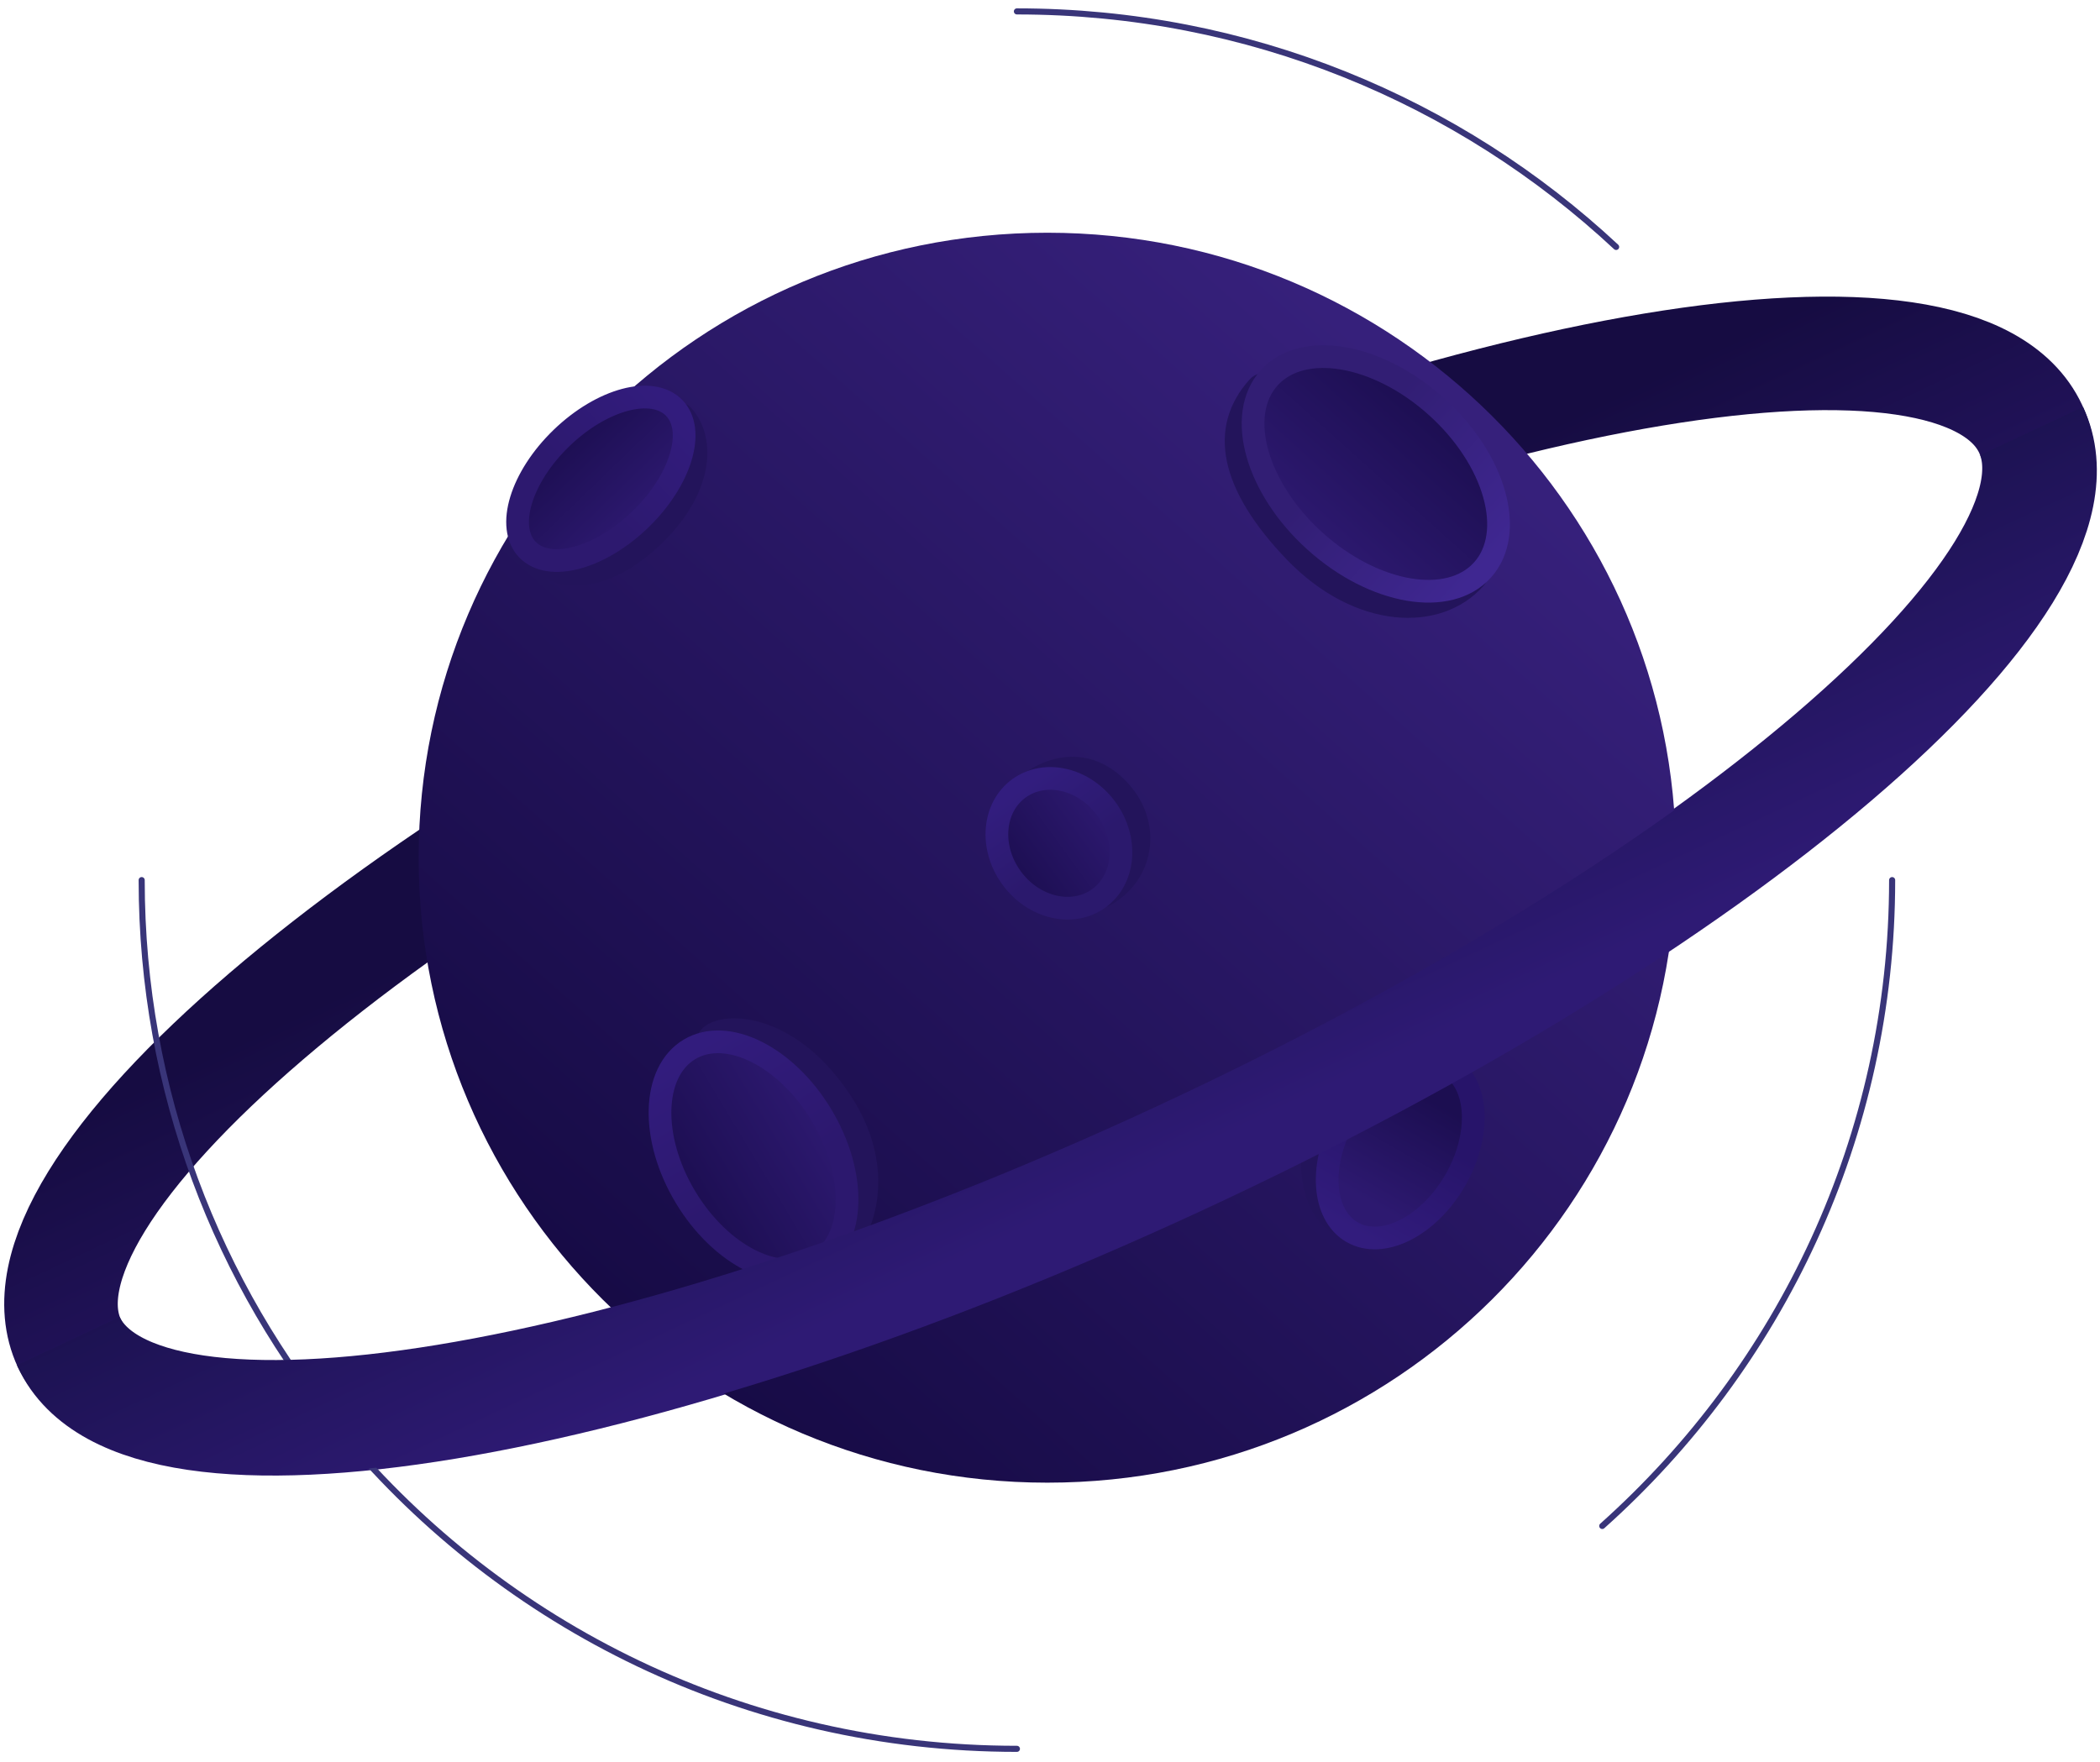
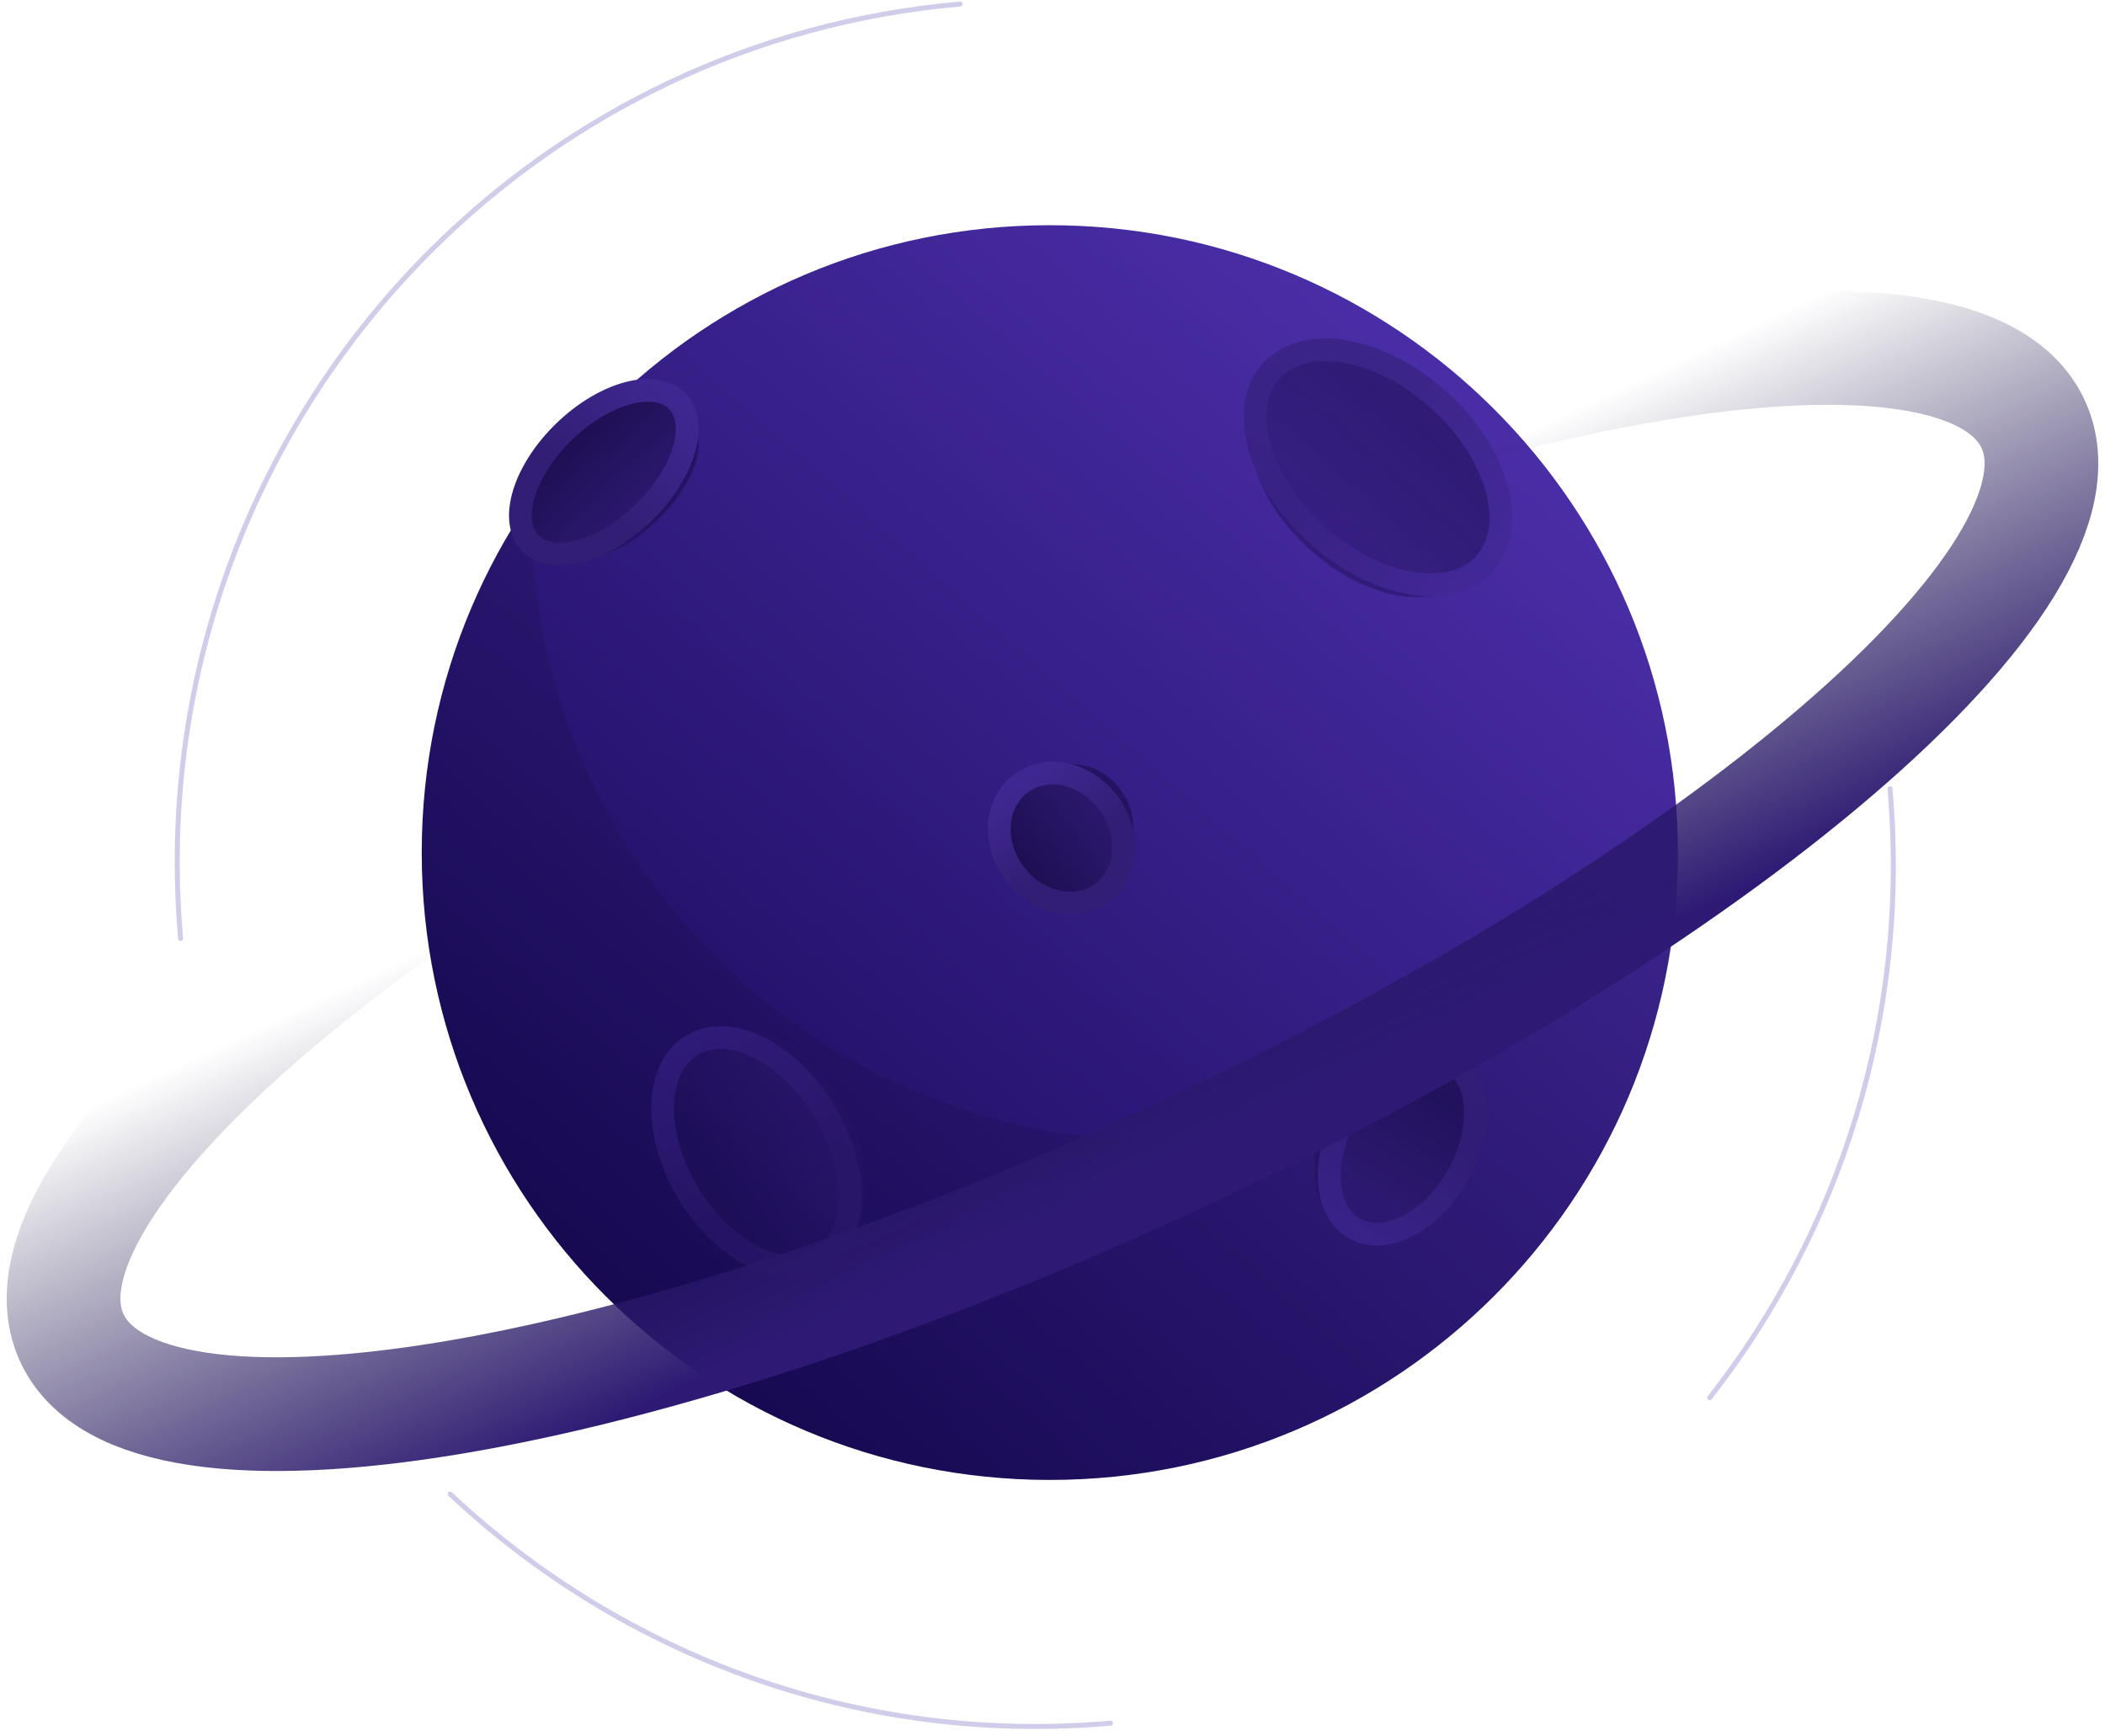
- <svg xmlns="http://www.w3.org/2000/svg" width="211" height="177" viewBox="0 0 211 177">
+ <svg xmlns="http://www.w3.org/2000/svg" xmlns:xlink="http://www.w3.org/1999/xlink" width="211" height="174" viewBox="0 0 211 174">
  <defs>
-     <linearGradient id="a" x1="50%" x2="50%" y1="15.891%" y2="100%">
-       <stop offset="0%" stop-color="#160C42" />
-       <stop offset="100%" stop-color="#2E1A74" />
+     <linearGradient id="a" x1="22.962%" x2="91.19%" y1="99.898%" y2="22.388%">
+       <stop offset=".863%" stop-color="#170856" />
+       <stop offset="100%" stop-color="#492DA6" />
    </linearGradient>
-     <linearGradient id="b" x1="22.962%" x2="91.19%" y1="99.431%" y2="22.647%">
-       <stop offset="0%" stop-color="#150A43" />
-       <stop offset="100%" stop-color="#36207B" />
-     </linearGradient>
-     <linearGradient id="d" x1="50%" x2="50%" y1="0%" y2="100%">
+     <ellipse id="b" cx="94.956" cy="92.892" rx="62.956" ry="62.892" />
+     <filter id="c" width="127%" height="127%" x="-13.5%" y="-13.5%" filterUnits="objectBoundingBox">
+       <feOffset dx="11" dy="-34" in="SourceAlpha" result="shadowOffsetInner1" />
+       <feComposite in="shadowOffsetInner1" in2="SourceAlpha" k2="-1" k3="1" operator="arithmetic" result="shadowInnerInner1" />
+       <feColorMatrix in="shadowInnerInner1" values="0 0 0 0 0 0 0 0 0 0 0 0 0 0 0 0 0 0 0.09 0" />
+     </filter>
+     <linearGradient id="g" x1="50%" x2="50%" y1="0%" y2="100%">
      <stop offset="0%" stop-color="#1C0E51" />
      <stop offset="100%" stop-color="#2D1970" />
    </linearGradient>
-     <linearGradient id="c" x1="36.987%" x2="99.142%" y1="50%" y2="50%">
+     <linearGradient id="f" x1="36.987%" x2="99.142%" y1="50%" y2="50%">
      <stop offset="0%" stop-color="#321E74" />
      <stop offset="100%" stop-color="#3F2791" />
    </linearGradient>
-     <linearGradient id="f" x1="19.943%" x2="82.273%" y1="50%" y2="50%">
+     <ellipse id="e" cx="127.85" cy="54.273" rx="13.268" ry="7.96" />
+     <filter id="d" width="124.7%" height="153.8%" x="-12.4%" y="-20.6%" filterUnits="objectBoundingBox">
+       <feMorphology in="SourceAlpha" operator="dilate" radius="2.28" result="shadowSpreadOuter1" />
+       <feOffset dy="2" in="shadowSpreadOuter1" result="shadowOffsetOuter1" />
+       <feComposite in="shadowOffsetOuter1" in2="SourceAlpha" operator="out" result="shadowOffsetOuter1" />
+       <feColorMatrix in="shadowOffsetOuter1" values="0 0 0 0 0.143 0 0 0 0 0.076 0 0 0 0 0.386 0 0 0 1 0" />
+     </filter>
+     <linearGradient id="k" x1="19.943%" x2="82.273%" y1="50%" y2="50%">
      <stop offset="0%" stop-color="#1C0E51" />
      <stop offset="100%" stop-color="#2D1970" />
    </linearGradient>
-     <linearGradient id="e" x1="36.987%" x2="99.142%" y1="50%" y2="50%">
-       <stop offset="0%" stop-color="#27146A" />
-       <stop offset="100%" stop-color="#321C7D" />
+     <linearGradient id="j" x1="36.987%" x2="99.142%" y1="50%" y2="50%">
+       <stop offset="0%" stop-color="#321E74" />
+       <stop offset="100%" stop-color="#3F2791" />
    </linearGradient>
-     <linearGradient id="h" x1="50%" x2="50%" y1="0%" y2="100%">
+     <ellipse id="i" cx="130.296" cy="122.181" rx="8.537" ry="5.218" />
+     <filter id="h" width="138.4%" height="182%" x="-19.2%" y="-31.4%" filterUnits="objectBoundingBox">
+       <feMorphology in="SourceAlpha" operator="dilate" radius="2.28" result="shadowSpreadOuter1" />
+       <feOffset dy="2" in="shadowSpreadOuter1" result="shadowOffsetOuter1" />
+       <feComposite in="shadowOffsetOuter1" in2="SourceAlpha" operator="out" result="shadowOffsetOuter1" />
+       <feColorMatrix in="shadowOffsetOuter1" values="0 0 0 0 0.143 0 0 0 0 0.076 0 0 0 0 0.386 0 0 0 1 0" />
+     </filter>
+     <linearGradient id="o" x1="50%" x2="50%" y1="0%" y2="100%">
      <stop offset="0%" stop-color="#1C0E51" />
      <stop offset="100%" stop-color="#2D1970" />
    </linearGradient>
-     <linearGradient id="g" x1="36.987%" x2="99.142%" y1="50%" y2="50%">
-       <stop offset="0%" stop-color="#2B196D" />
-       <stop offset="100%" stop-color="#321D7E" />
+     <linearGradient id="n" x1="36.987%" x2="99.142%" y1="50%" y2="50%">
+       <stop offset="0%" stop-color="#321E74" />
+       <stop offset="100%" stop-color="#3F2791" />
    </linearGradient>
-     <linearGradient id="j" x1="50%" x2="50%" y1="0%" y2="100%">
+     <ellipse id="m" cx="96.118" cy="91.444" rx="5.685" ry="4.744" />
+     <filter id="l" width="157.7%" height="190.2%" x="-28.8%" y="-34.6%" filterUnits="objectBoundingBox">
+       <feMorphology in="SourceAlpha" operator="dilate" radius="2.28" result="shadowSpreadOuter1" />
+       <feOffset dy="2" in="shadowSpreadOuter1" result="shadowOffsetOuter1" />
+       <feComposite in="shadowOffsetOuter1" in2="SourceAlpha" operator="out" result="shadowOffsetOuter1" />
+       <feColorMatrix in="shadowOffsetOuter1" values="0 0 0 0 0.143 0 0 0 0 0.076 0 0 0 0 0.386 0 0 0 1 0" />
+     </filter>
+     <linearGradient id="s" x1="50%" x2="50%" y1="0%" y2="100%">
      <stop offset="0%" stop-color="#1C0E51" />
      <stop offset="100%" stop-color="#2D1970" />
    </linearGradient>
-     <linearGradient id="i" x1="36.987%" x2="99.142%" y1="50%" y2="50%">
-       <stop offset="0%" stop-color="#2C186E" />
-       <stop offset="100%" stop-color="#321C7D" />
+     <linearGradient id="r" x1="36.987%" x2="99.142%" y1="50%" y2="50%">
+       <stop offset="0%" stop-color="#321E74" />
+       <stop offset="100%" stop-color="#3F2791" />
    </linearGradient>
-     <linearGradient id="l" x1="50%" x2="50%" y1="0%" y2="100%">
+     <ellipse id="q" cx="65.534" cy="122.922" rx="11.369" ry="6.825" />
+     <filter id="p" width="128.9%" height="162.7%" x="-14.4%" y="-24%" filterUnits="objectBoundingBox">
+       <feMorphology in="SourceAlpha" operator="dilate" radius="2.28" result="shadowSpreadOuter1" />
+       <feOffset dy="2" in="shadowSpreadOuter1" result="shadowOffsetOuter1" />
+       <feComposite in="shadowOffsetOuter1" in2="SourceAlpha" operator="out" result="shadowOffsetOuter1" />
+       <feColorMatrix in="shadowOffsetOuter1" values="0 0 0 0 0.143 0 0 0 0 0.076 0 0 0 0 0.386 0 0 0 1 0" />
+     </filter>
+     <linearGradient id="w" x1="50%" x2="50%" y1="0%" y2="100%">
      <stop offset="0%" stop-color="#1C0E51" />
      <stop offset="100%" stop-color="#2D1970" />
    </linearGradient>
-     <linearGradient id="k" x1="37.661%" x2="99.142%" y1="50%" y2="50%">
-       <stop offset="0%" stop-color="#2D196F" />
-       <stop offset="100%" stop-color="#321C7D" />
+     <linearGradient id="v" x1="36.987%" x2="99.142%" y1="50%" y2="50%">
+       <stop offset="0%" stop-color="#321E74" />
+       <stop offset="100%" stop-color="#3F2791" />
    </linearGradient>
-     <linearGradient id="m" x1="50%" x2="50%" y1="-72.995%" y2="100%">
-       <stop offset="0%" stop-color="#100D3A" />
+     <ellipse id="u" cx="50.247" cy="54.763" rx="9.098" ry="4.549" />
+     <filter id="t" width="136.1%" height="194.1%" x="-18%" y="-36.1%" filterUnits="objectBoundingBox">
+       <feMorphology in="SourceAlpha" operator="dilate" radius="2.28" result="shadowSpreadOuter1" />
+       <feOffset dy="2" in="shadowSpreadOuter1" result="shadowOffsetOuter1" />
+       <feComposite in="shadowOffsetOuter1" in2="SourceAlpha" operator="out" result="shadowOffsetOuter1" />
+       <feColorMatrix in="shadowOffsetOuter1" values="0 0 0 0 0.143 0 0 0 0 0.076 0 0 0 0 0.386 0 0 0 1 0" />
+     </filter>
+     <linearGradient id="x" x1="50%" x2="50%" y1="15.891%" y2="100%">
+       <stop offset="0%" stop-color="#110B37" stop-opacity="0" />
      <stop offset="100%" stop-color="#2E1A74" />
    </linearGradient>
  </defs>
-   <g fill="none" fill-rule="evenodd" transform="translate(-6 1)">
-     <ellipse cx="111.5" cy="88.047" stroke="url(#a)" stroke-width="11.409" rx="108.718" ry="30.3" transform="rotate(-25 111.5 88.047)" />
-     <g transform="translate(20.235 .146)">
-       <ellipse cx="90.995" cy="85.048" fill="url(#b)" rx="63.166" ry="62.806" />
-       <path fill="#23145B" d="M115.071 55.1c6.766 7.03 15.429 7.47 19.732 2.652 4.303-4.819-19.19-25.57-23.494-20.752-4.303 4.818-3.004 11.07 3.762 18.1zM119.52 107.742c-4.677 5.437-3.318 12.983 0 14.912 3.318 1.93 15.017-16.013 11.699-17.943-3.318-1.93-7.022-2.406-11.7 3.031zM99.489 78.02c-3.109-3.837-7.424-3.946-11.01-1.32-3.585 2.625 4.749 15.527 8.992 13.042 4.243-2.485 5.126-7.884 2.018-11.721zM71.109 108.758c-6.012-8.951-13.973-8.481-15.146-6.05-1.174 2.432 12.093 22.941 14.194 22.941 2.102 0 6.964-7.94.952-16.891z" />
-       <path stroke="#393579" stroke-linecap="round" stroke-width=".612" d="M0 87.3c0 21.168 7.589 40.576 20.212 55.69 16.13 19.311 40.482 31.612 67.728 31.612m58.814-22.397c17.882-15.98 29.126-39.139 29.126-64.904M148.148 23.67C132.414 8.992 111.235 0 87.94 0" />
-       <path fill="#23145B" d="M52.343 53.377c5.409-5.303 5.409-10.88 2.766-13.637-2.644-2.757-18.764 13.338-16.12 16.096 2.643 2.758 7.945 2.845 13.354-2.459z" />
-       <ellipse cx="124" cy="46.482" fill="url(#d)" stroke="url(#c)" stroke-width="2.282" rx="14.425" ry="9.107" transform="rotate(42 124 46.482)" />
-       <ellipse cx="126.454" cy="114.297" fill="url(#f)" stroke="url(#e)" stroke-width="2.282" rx="9.676" ry="6.371" transform="rotate(120 126.454 114.297)" />
-       <ellipse cx="92.161" cy="83.602" fill="url(#h)" stroke="url(#g)" stroke-width="2.282" rx="6.827" ry="5.893" transform="rotate(-126 92.161 83.602)" />
-       <ellipse cx="61.476" cy="115.037" fill="url(#j)" stroke="url(#i)" stroke-width="2.282" rx="12.509" ry="7.98" transform="rotate(-121 61.476 115.037)" />
-       <ellipse cx="46.137" cy="46.971" fill="url(#l)" stroke="url(#k)" stroke-width="2.282" rx="10.248" ry="5.694" transform="rotate(-44 46.137 46.971)" />
+   <g fill="none" fill-rule="evenodd" transform="translate(-6 -8)">
+     <g transform="translate(16.275 .577)">
+       <use fill="url(#a)" xlink:href="#b" />
+       <use fill="#000" filter="url(#c)" xlink:href="#b" />
    </g>
-     <path stroke="url(#m)" stroke-width="11.409" d="M9.135 86.4c.036 16.734 48.74 30.406 108.784 30.537 60.043.132 108.688-13.327 108.651-30.06" transform="rotate(-25 117.852 101.67)" />
+     <path stroke="#615BB8" stroke-linecap="round" stroke-width=".5" d="M102.237 8.406c-20.773 1.818-39.168 10.92-52.918 24.587-17.569 17.464-27.552 42.382-25.216 69.08m27.02 55.708c17.216 16.15 40.906 25.18 66.191 22.967m60.067-32.637c13.056-16.677 20.064-38.203 18.067-61.03" opacity=".305" />
+     <g opacity=".589" transform="rotate(42 135.236 75.76)">
+       <use fill="#000" filter="url(#d)" xlink:href="#e" />
+       <ellipse cx="127.85" cy="54.273" fill="url(#g)" stroke="url(#f)" stroke-width="2.28" rx="14.408" ry="9.1" />
+     </g>
+     <g opacity=".695" transform="rotate(120 138.267 127.168)">
+       <use fill="#000" filter="url(#h)" xlink:href="#i" />
+       <ellipse cx="130.296" cy="122.181" fill="url(#k)" stroke="url(#j)" stroke-width="2.28" rx="9.677" ry="6.358" />
+     </g>
+     <g transform="rotate(-126 104.402 87.586)">
+       <use fill="#000" filter="url(#l)" xlink:href="#m" />
+       <ellipse cx="96.118" cy="91.444" fill="url(#o)" stroke="url(#n)" stroke-width="2.28" rx="6.825" ry="5.884" />
+     </g>
+     <g opacity=".466" transform="rotate(-121 73.835 118.606)">
+       <use fill="#000" filter="url(#p)" xlink:href="#q" />
+       <ellipse cx="65.534" cy="122.922" fill="url(#s)" stroke="url(#r)" stroke-width="2.28" rx="12.509" ry="7.965" />
+     </g>
+     <g transform="rotate(-44 59.1 34.91)">
+       <use fill="#000" filter="url(#t)" xlink:href="#u" />
+       <ellipse cx="50.247" cy="54.763" fill="url(#w)" stroke="url(#v)" stroke-width="2.28" rx="10.238" ry="5.689" />
+     </g>
+     <ellipse cx="111.5" cy="96.325" stroke="url(#x)" stroke-width="11.4" rx="108.446" ry="30.315" transform="rotate(-25 111.5 96.325)" />
  </g>
</svg>
